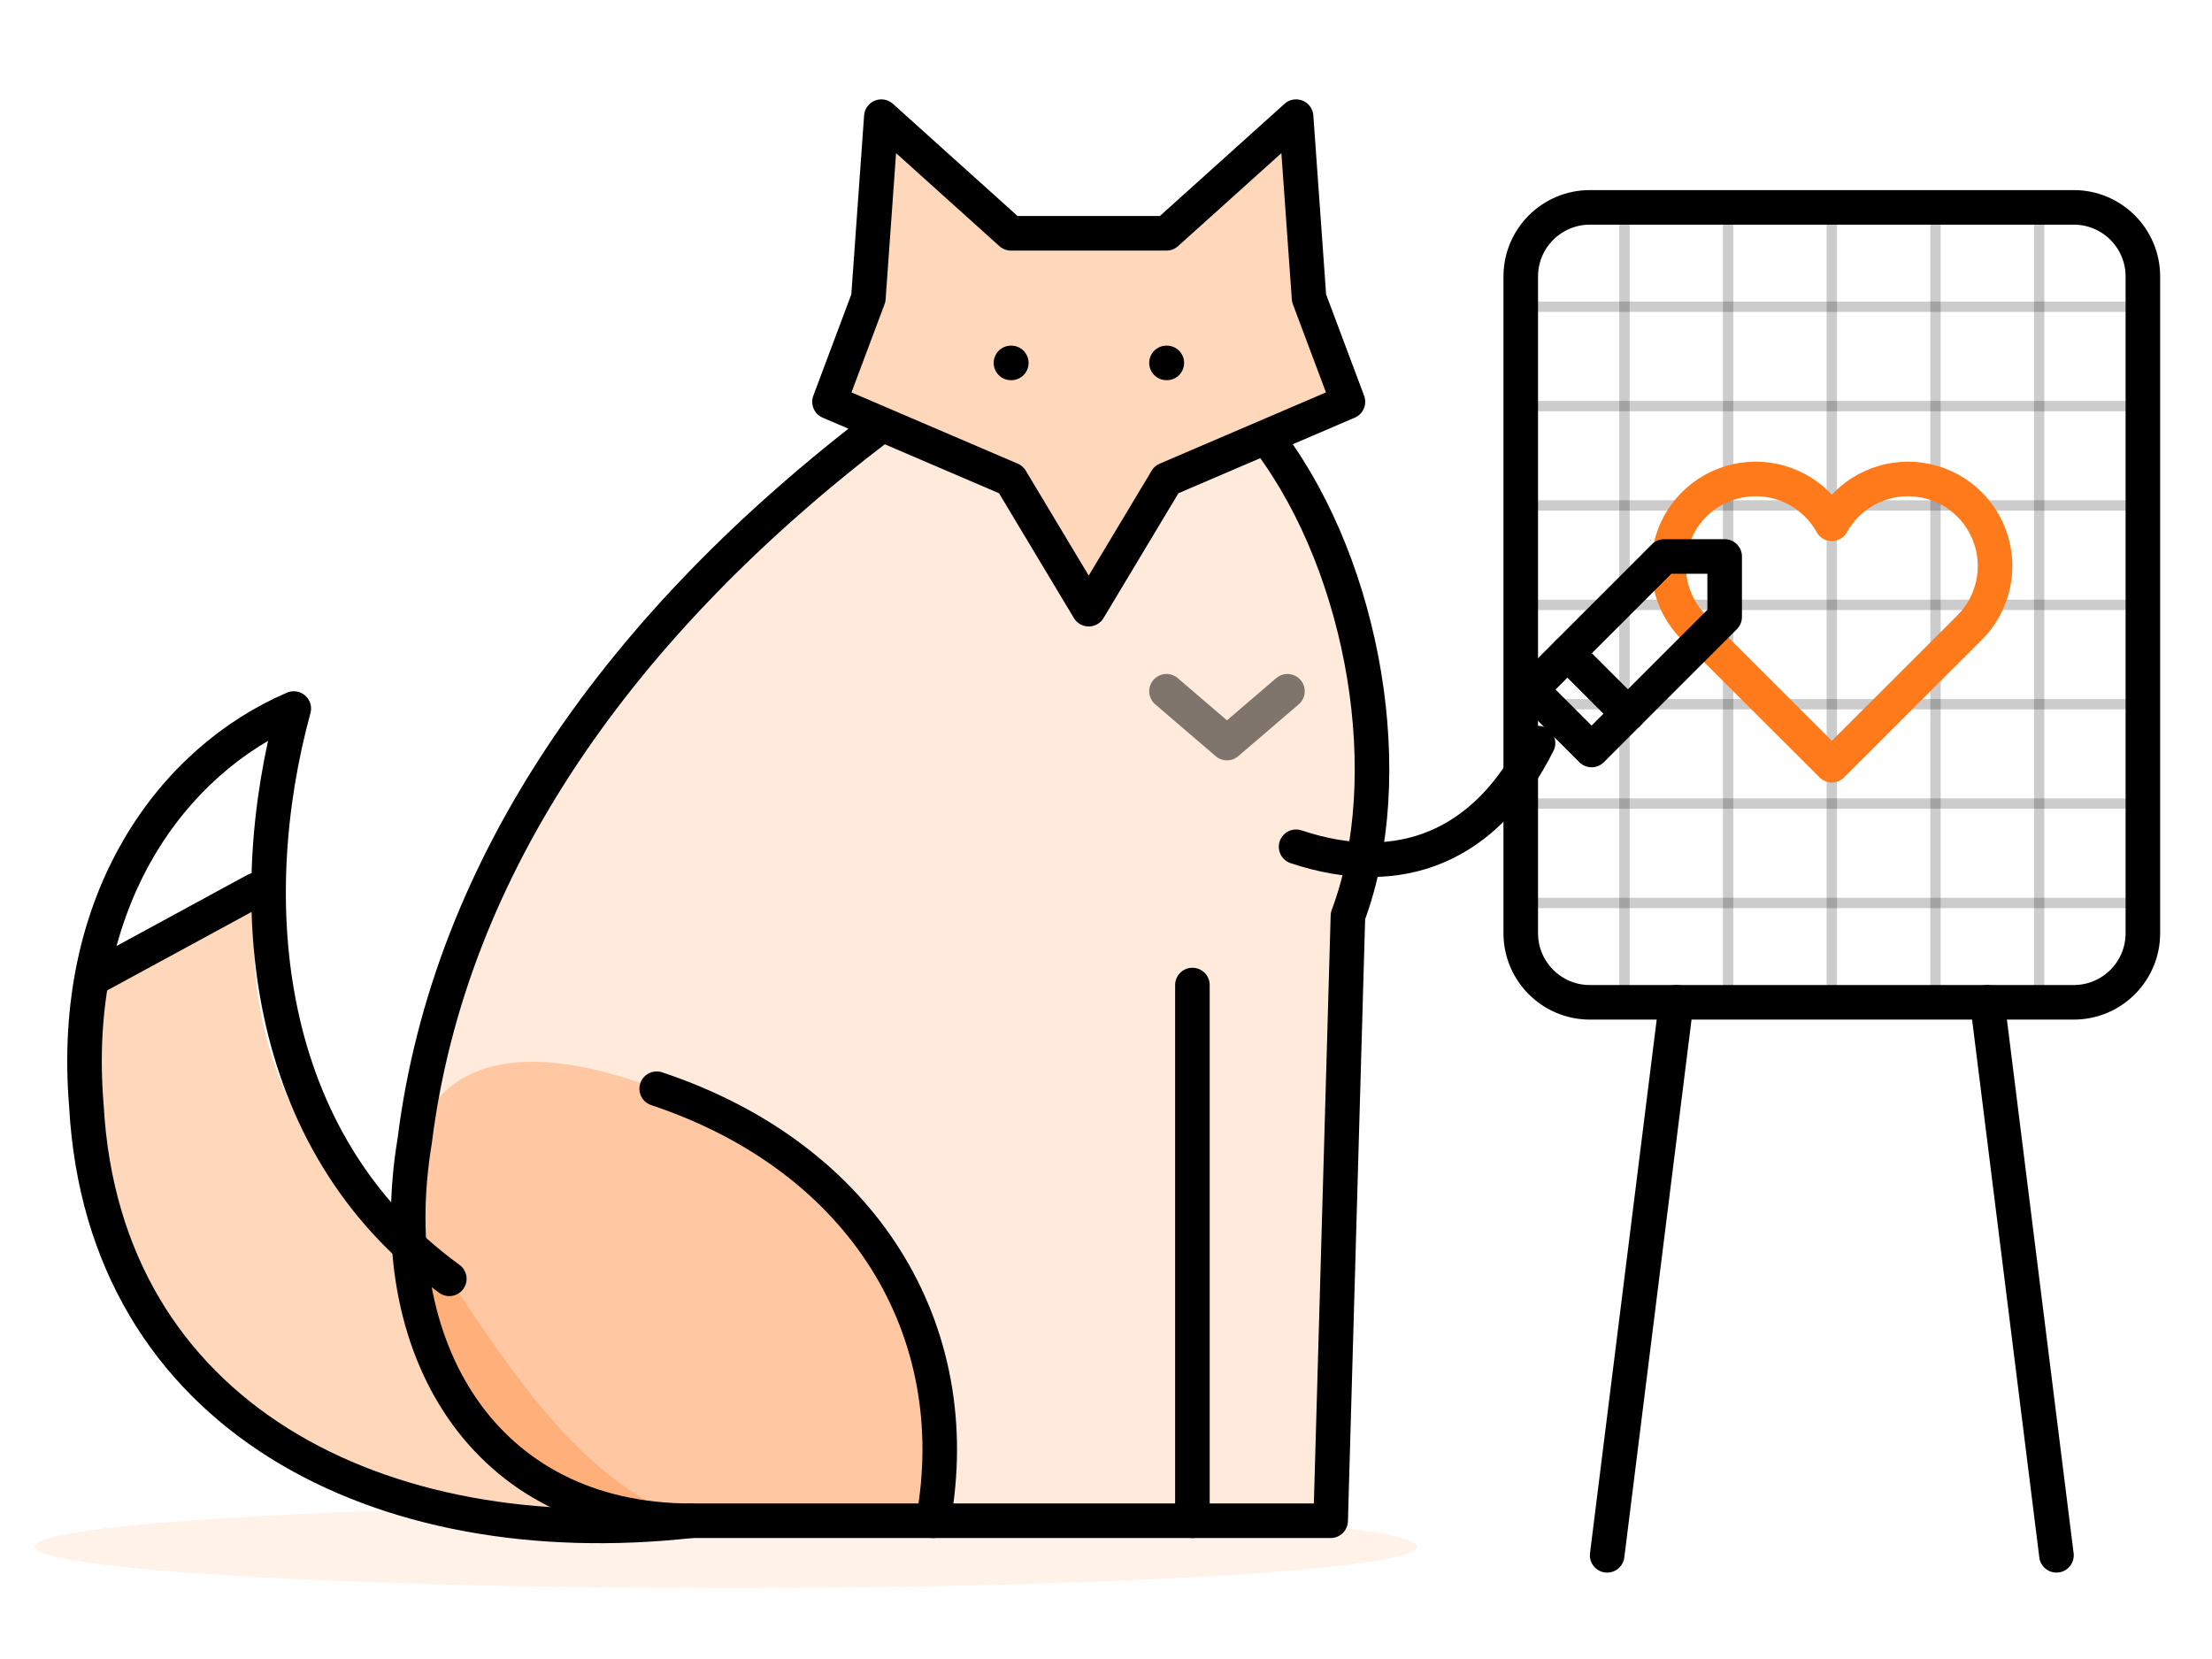
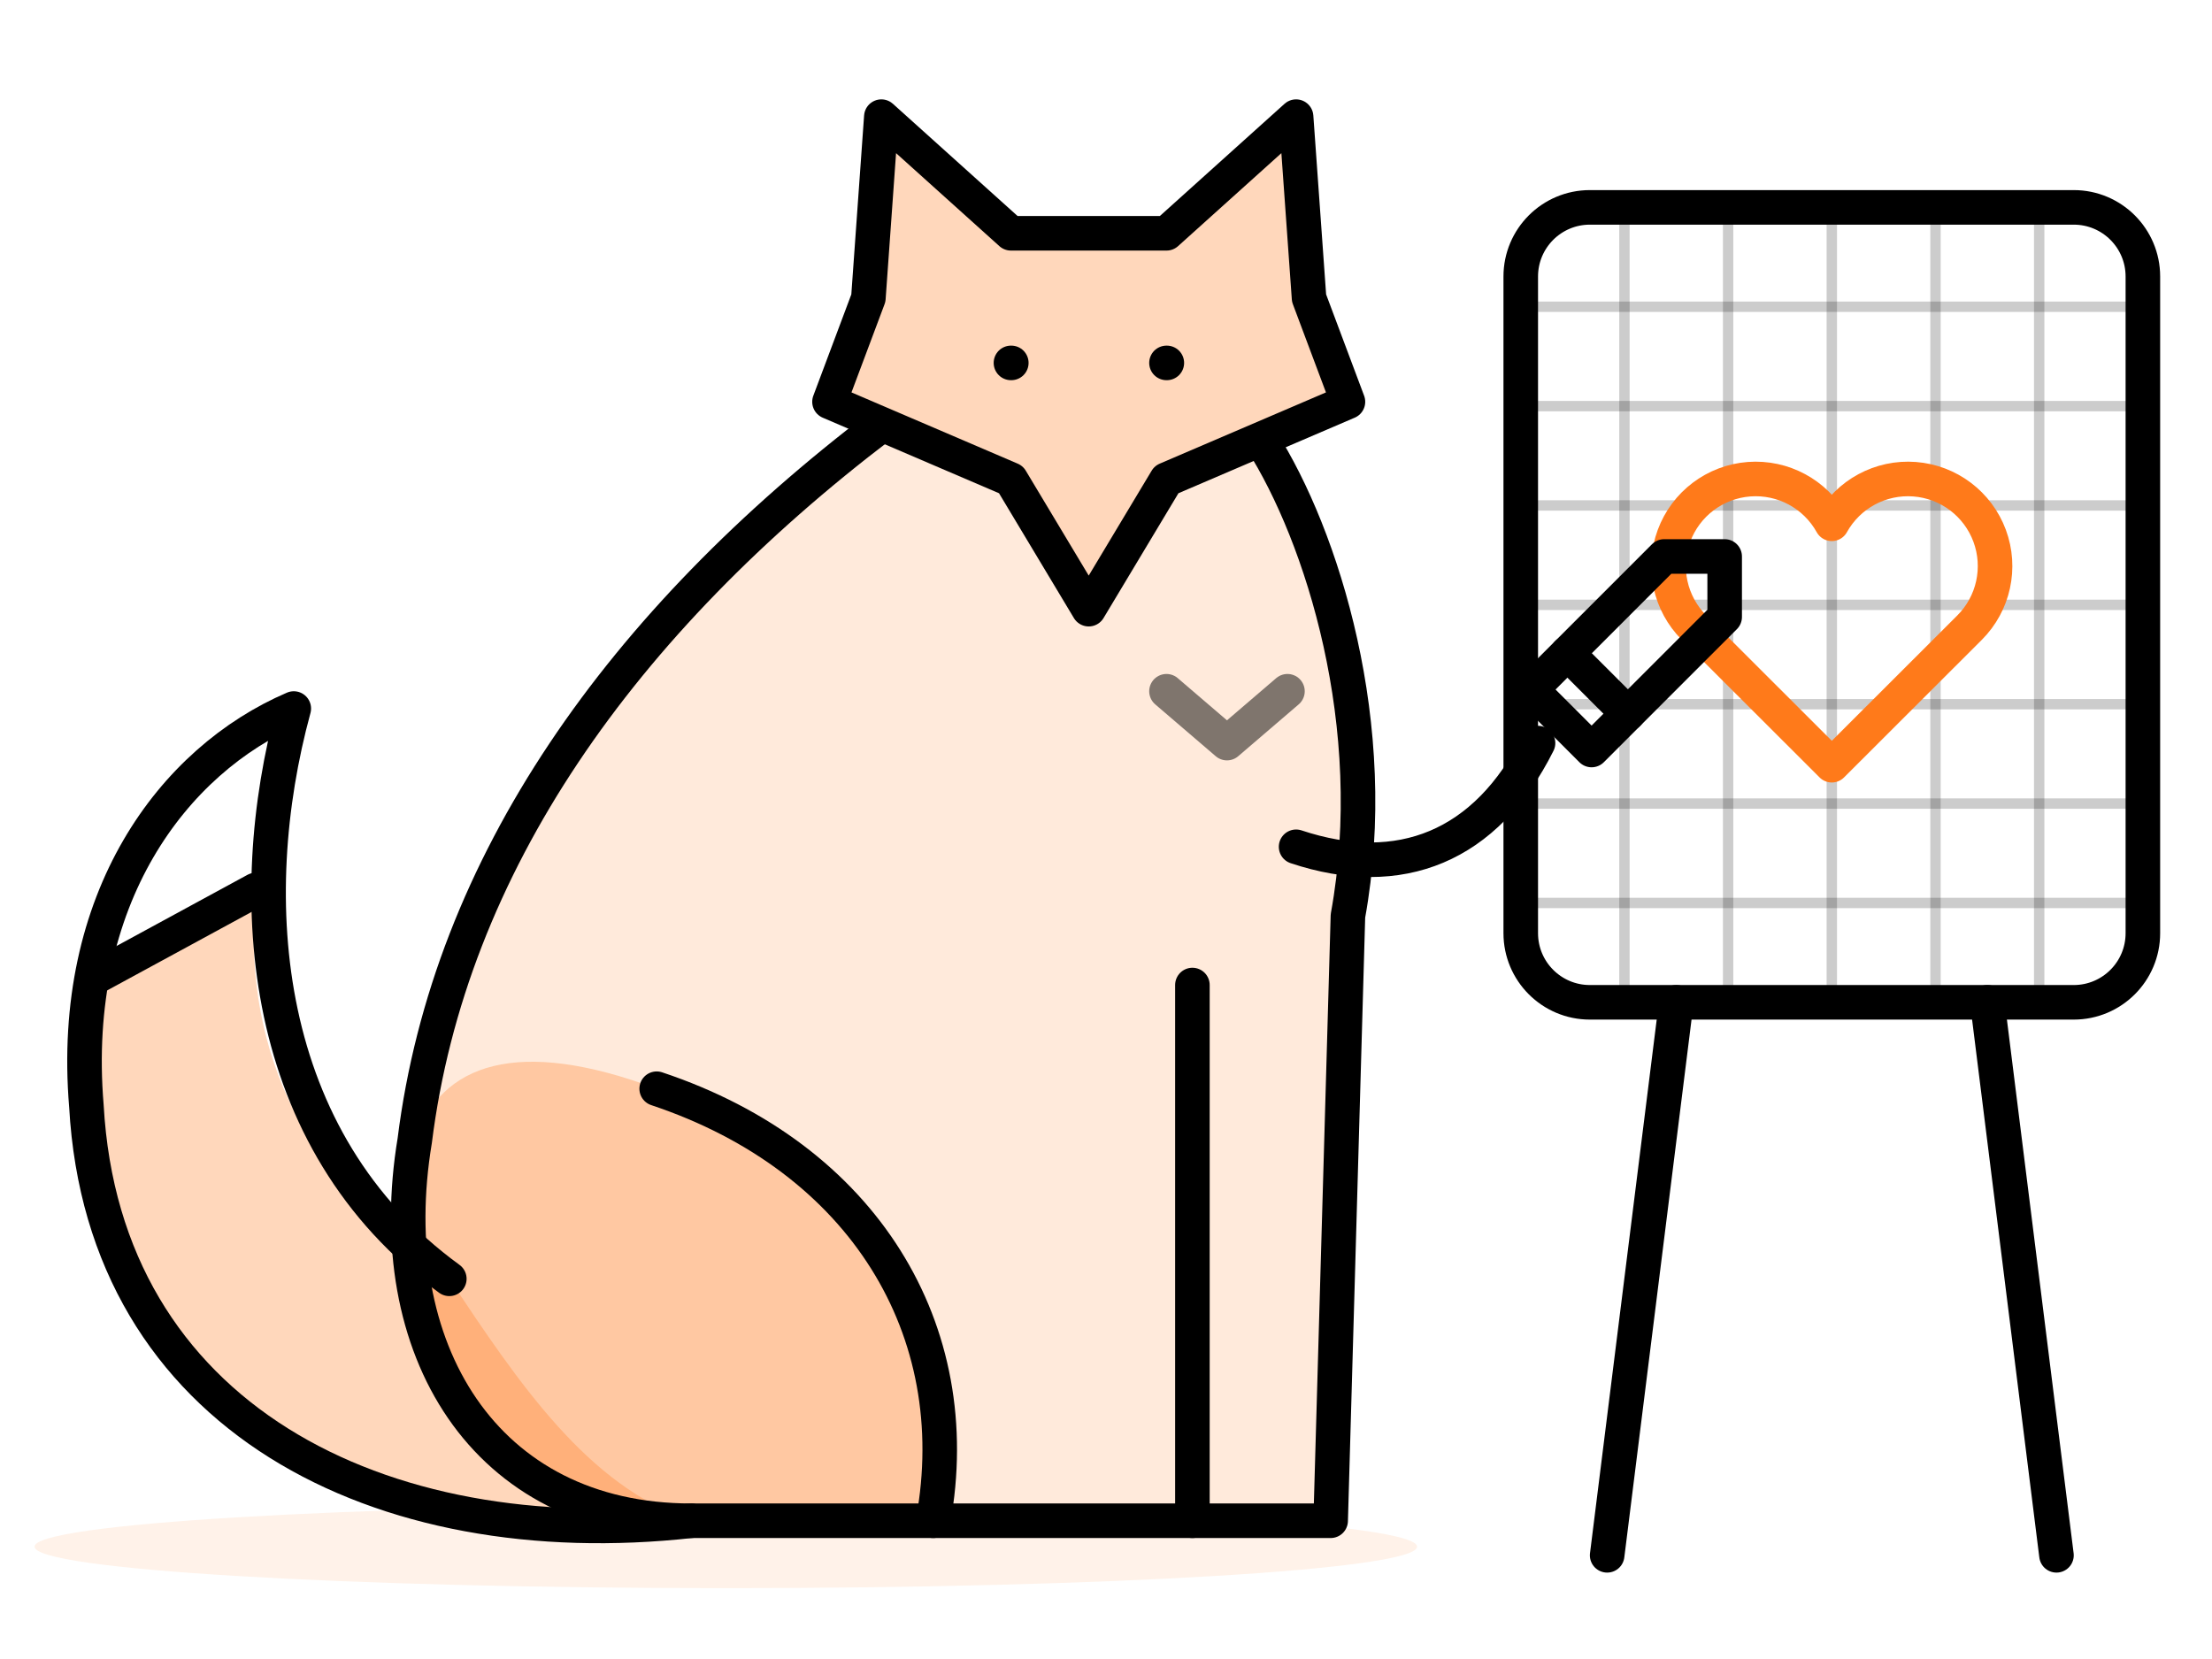
<svg xmlns="http://www.w3.org/2000/svg" viewBox="0 0 128 96" fill="none" stroke="currentColor" stroke-width="2" stroke-linecap="round" stroke-linejoin="round" role="img" aria-label="Fenn the fox drawing an icon">
  <path d="M97 58L93 90M115 58L119 90" />
  <rect x="88" y="12" width="36" height="46" rx="4" />
  <path d="M94 12v46" stroke-width=".6" stroke-opacity=".2" />
  <path d="M100 12v46" stroke-width=".6" stroke-opacity=".2" />
  <path d="M106 12v46" stroke-width=".6" stroke-opacity=".2" />
  <path d="M112 12v46" stroke-width=".6" stroke-opacity=".2" />
  <path d="M118 12v46" stroke-width=".6" stroke-opacity=".2" />
  <path d="M88 17.75h36" stroke-width=".6" stroke-opacity=".2" />
  <path d="M88 23.5h36" stroke-width=".6" stroke-opacity=".2" />
  <path d="M88 29.25h36" stroke-width=".6" stroke-opacity=".2" />
  <path d="M88 35h36" stroke-width=".6" stroke-opacity=".2" />
  <path d="M88 40.75h36" stroke-width=".6" stroke-opacity=".2" />
  <path d="M88 46.5h36" stroke-width=".6" stroke-opacity=".2" />
  <path d="M88 52.25h36" stroke-width=".6" stroke-opacity=".2" />
  <g stroke="#ff7a1a" class="accent">
    <path d="M106 44.28l-7.97-7.96A5.04 5.04 0 1 1 106 30.31a5.04 5.04 0 1 1 7.97 6.01z" />
  </g>
  <ellipse class="fill" cx="42" cy="89.5" rx="40" ry="2.4" fill="#ff7a1a" stroke="none" opacity=".1" />
-   <path class="fill" d="M73.5 25.6C79 33 81 45 78 53L77 88H40C28 88 22 78 24 66c2-16 12-30 27-41.4l7.5 3.15 4.5 7.5 4.5-7.5z" fill="#ff7a1a" stroke="none" opacity="0.16" />
+   <path class="fill" d="M73 25.5C76.5 31 80 42 78 53L77 88H40C28 88 22 78 24 66c2-16 12-30 27-41.4l7.5 3.15 4.5 7.5 4.5-7.5z" fill="#ff7a1a" stroke="none" opacity="0.16" />
  <path class="fill" d="M54 88c2-11-4-21-16-25-8-3-12.5-1.5-14 3-2 12 4 22 16 22z" fill="#ff7a1a" stroke="none" opacity="0.3" />
  <path class="fill" d="M40 88C22 90 6 82 5 64l.6-7.5 9.2-5C14 60 17 68 26 74c4 6 8 12 14 14z" fill="#ff7a1a" stroke="none" opacity="0.3" />
  <path d="M40 88C22 90 6 82 5 64 4 52 10 44 17 41c-3 11-2 25 9 33" />
  <path d="M5.6 56.5l9.2-5" />
-   <path d="M73.5 25.6C79 33 81 45 78 53L77 88H40C28 88 22 78 24 66c2-16 12-30 27-41.4" />
+   <path d="M73 25.5C76.5 31 80 42 78 53L77 88H40C28 88 22 78 24 66c2-16 12-30 27-41.4" />
  <path d="M69 57V88" />
  <path d="M54 88c2-11-4-21-16-25" />
  <path d="M74.5 40 71 43l-3.5-3" stroke-opacity=".5" />
  <path d="M75 49c6 2 11 0 14-6" />
  <path class="fill" d="M51 6.75l7.5 6.75h9L75 6.75l.75 10.5 2.25 6-10.5 4.5L63 35.25l-4.5-7.5L48 23.25l2.25-6z" fill="#ff7a1a" stroke="none" opacity=".3" />
  <path d="M51 6.75l7.5 6.75h9L75 6.75l.75 10.5 2.25 6-10.5 4.5L63 35.25l-4.5-7.5L48 23.25l2.25-6z" />
  <path d="M58.5 21h.02" />
  <path d="M67.5 21h.02" />
  <g>
    <path d="M92.1 43.4l-3.5-3.5 7.7-7.7h3.5v3.5z" />
    <path d="M94.2 41.3l-3.5-3.5" />
  </g>
</svg>
